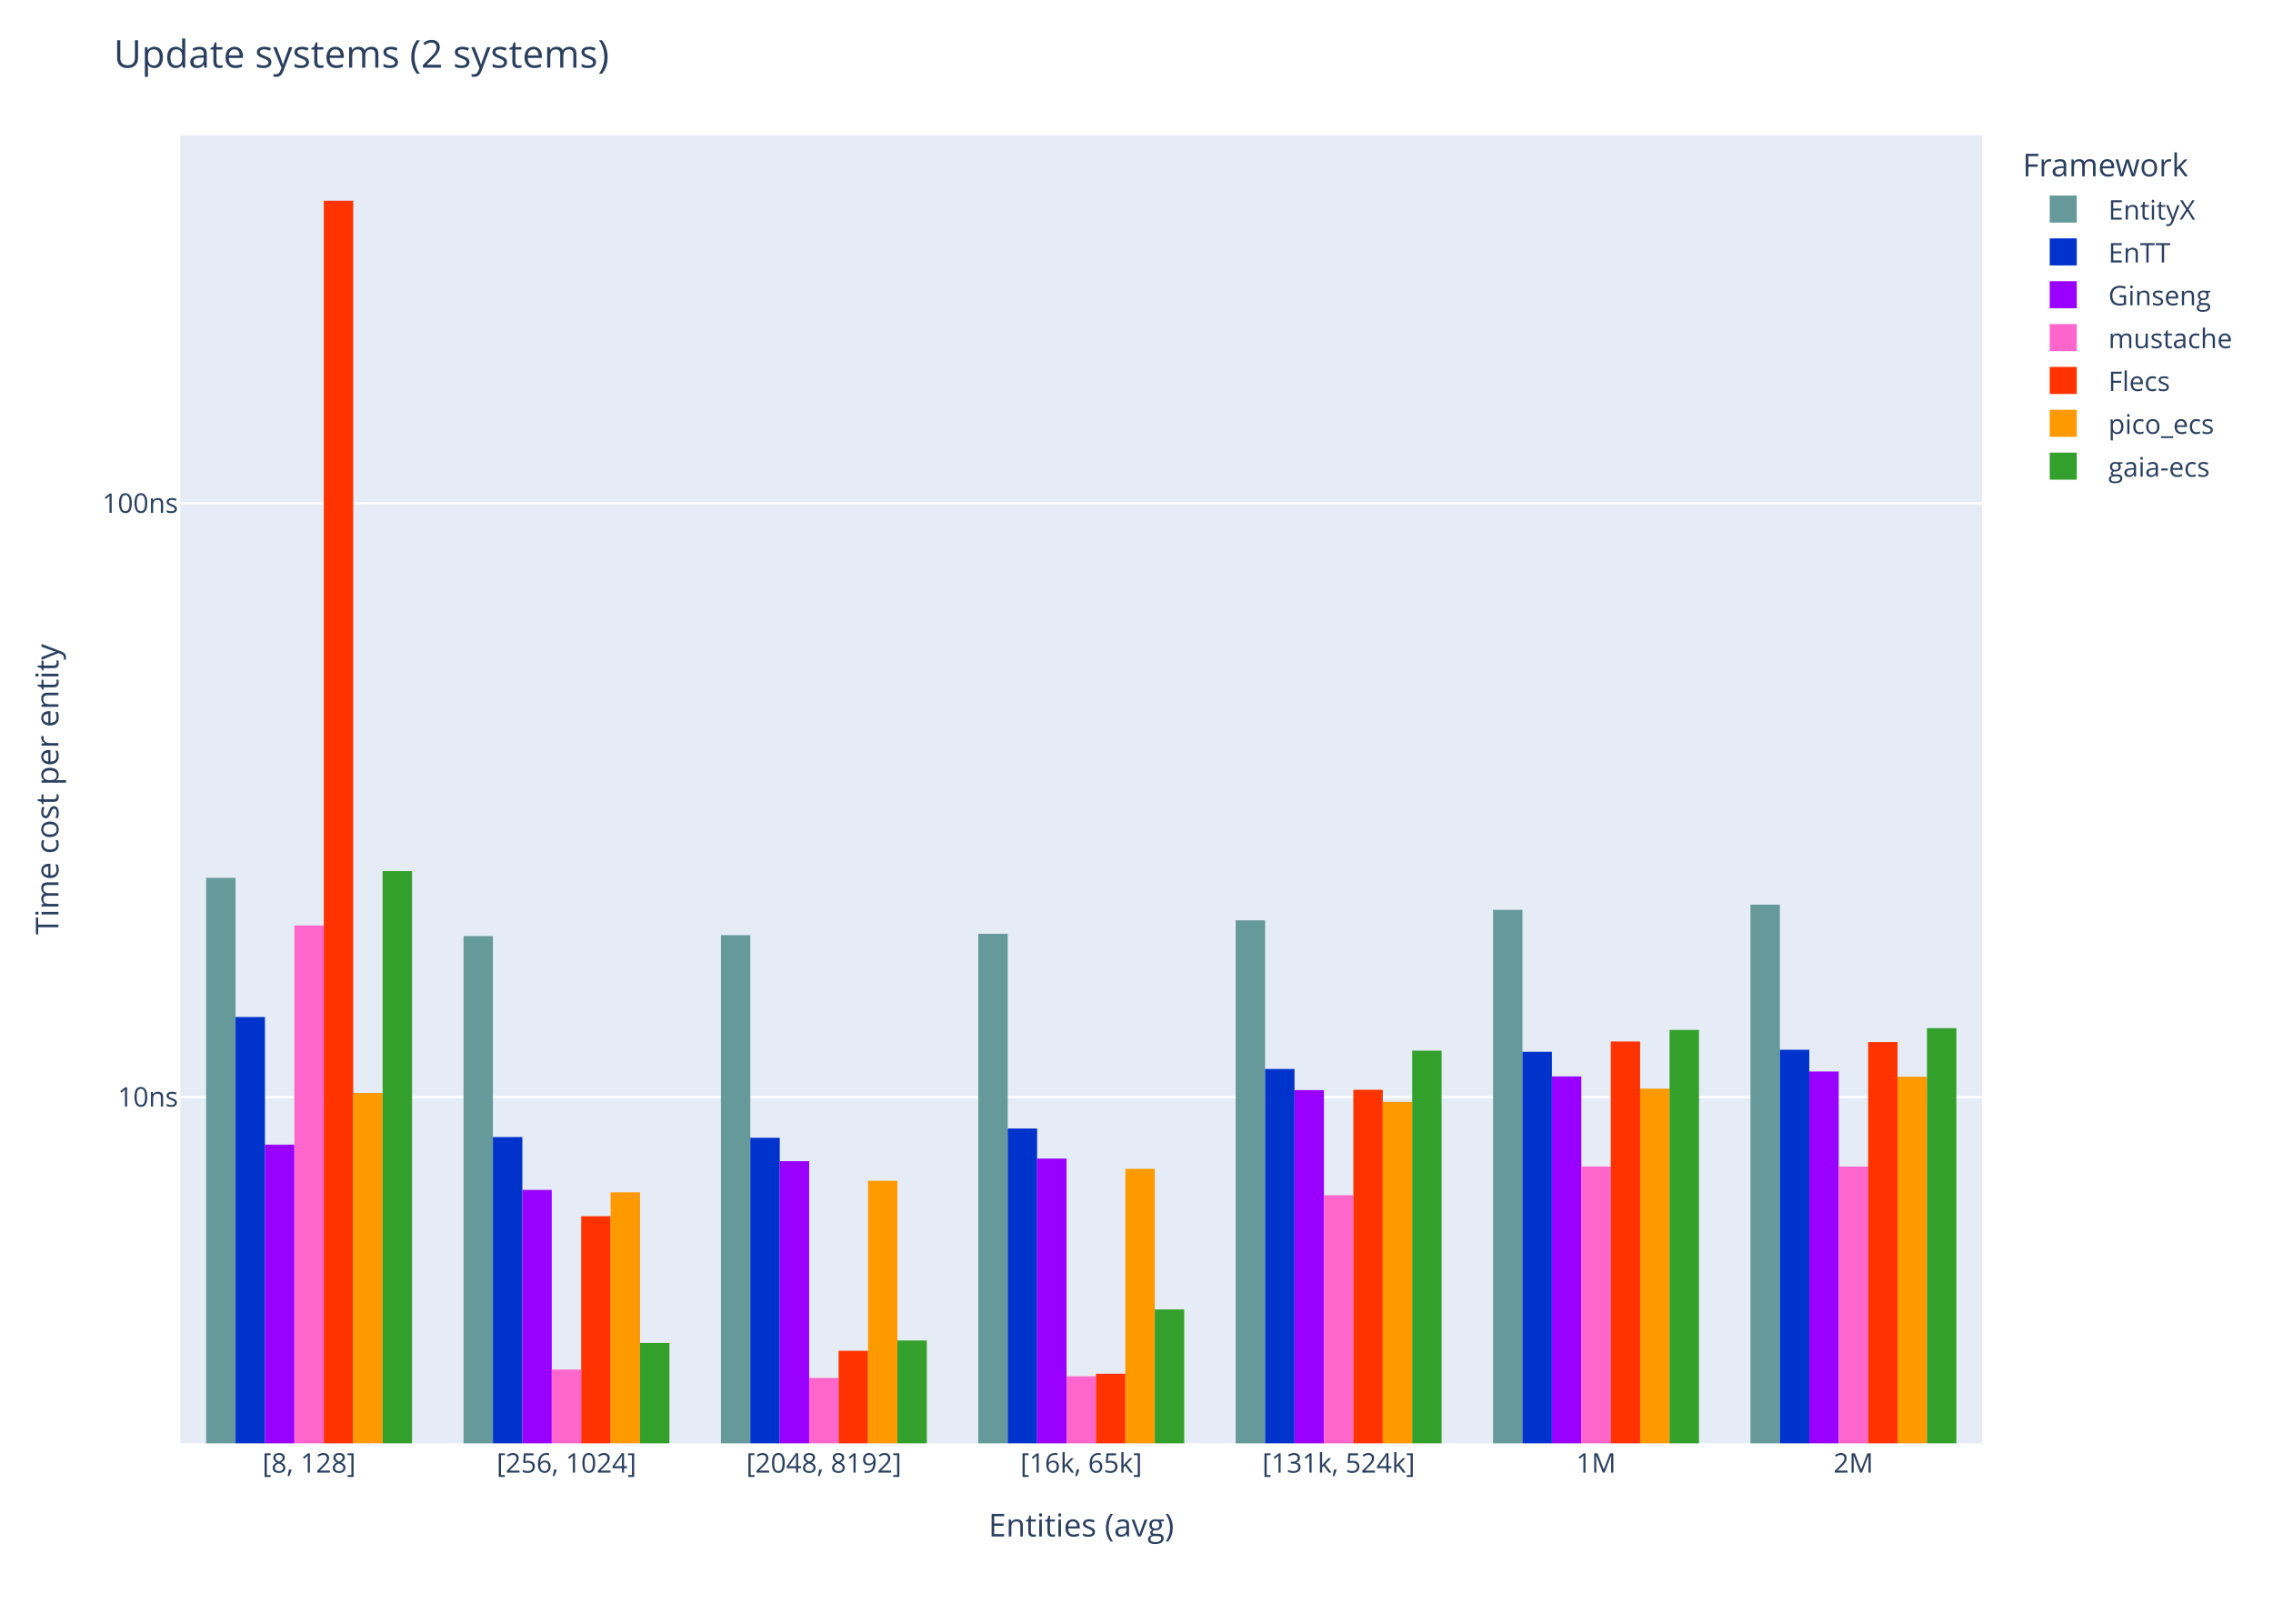
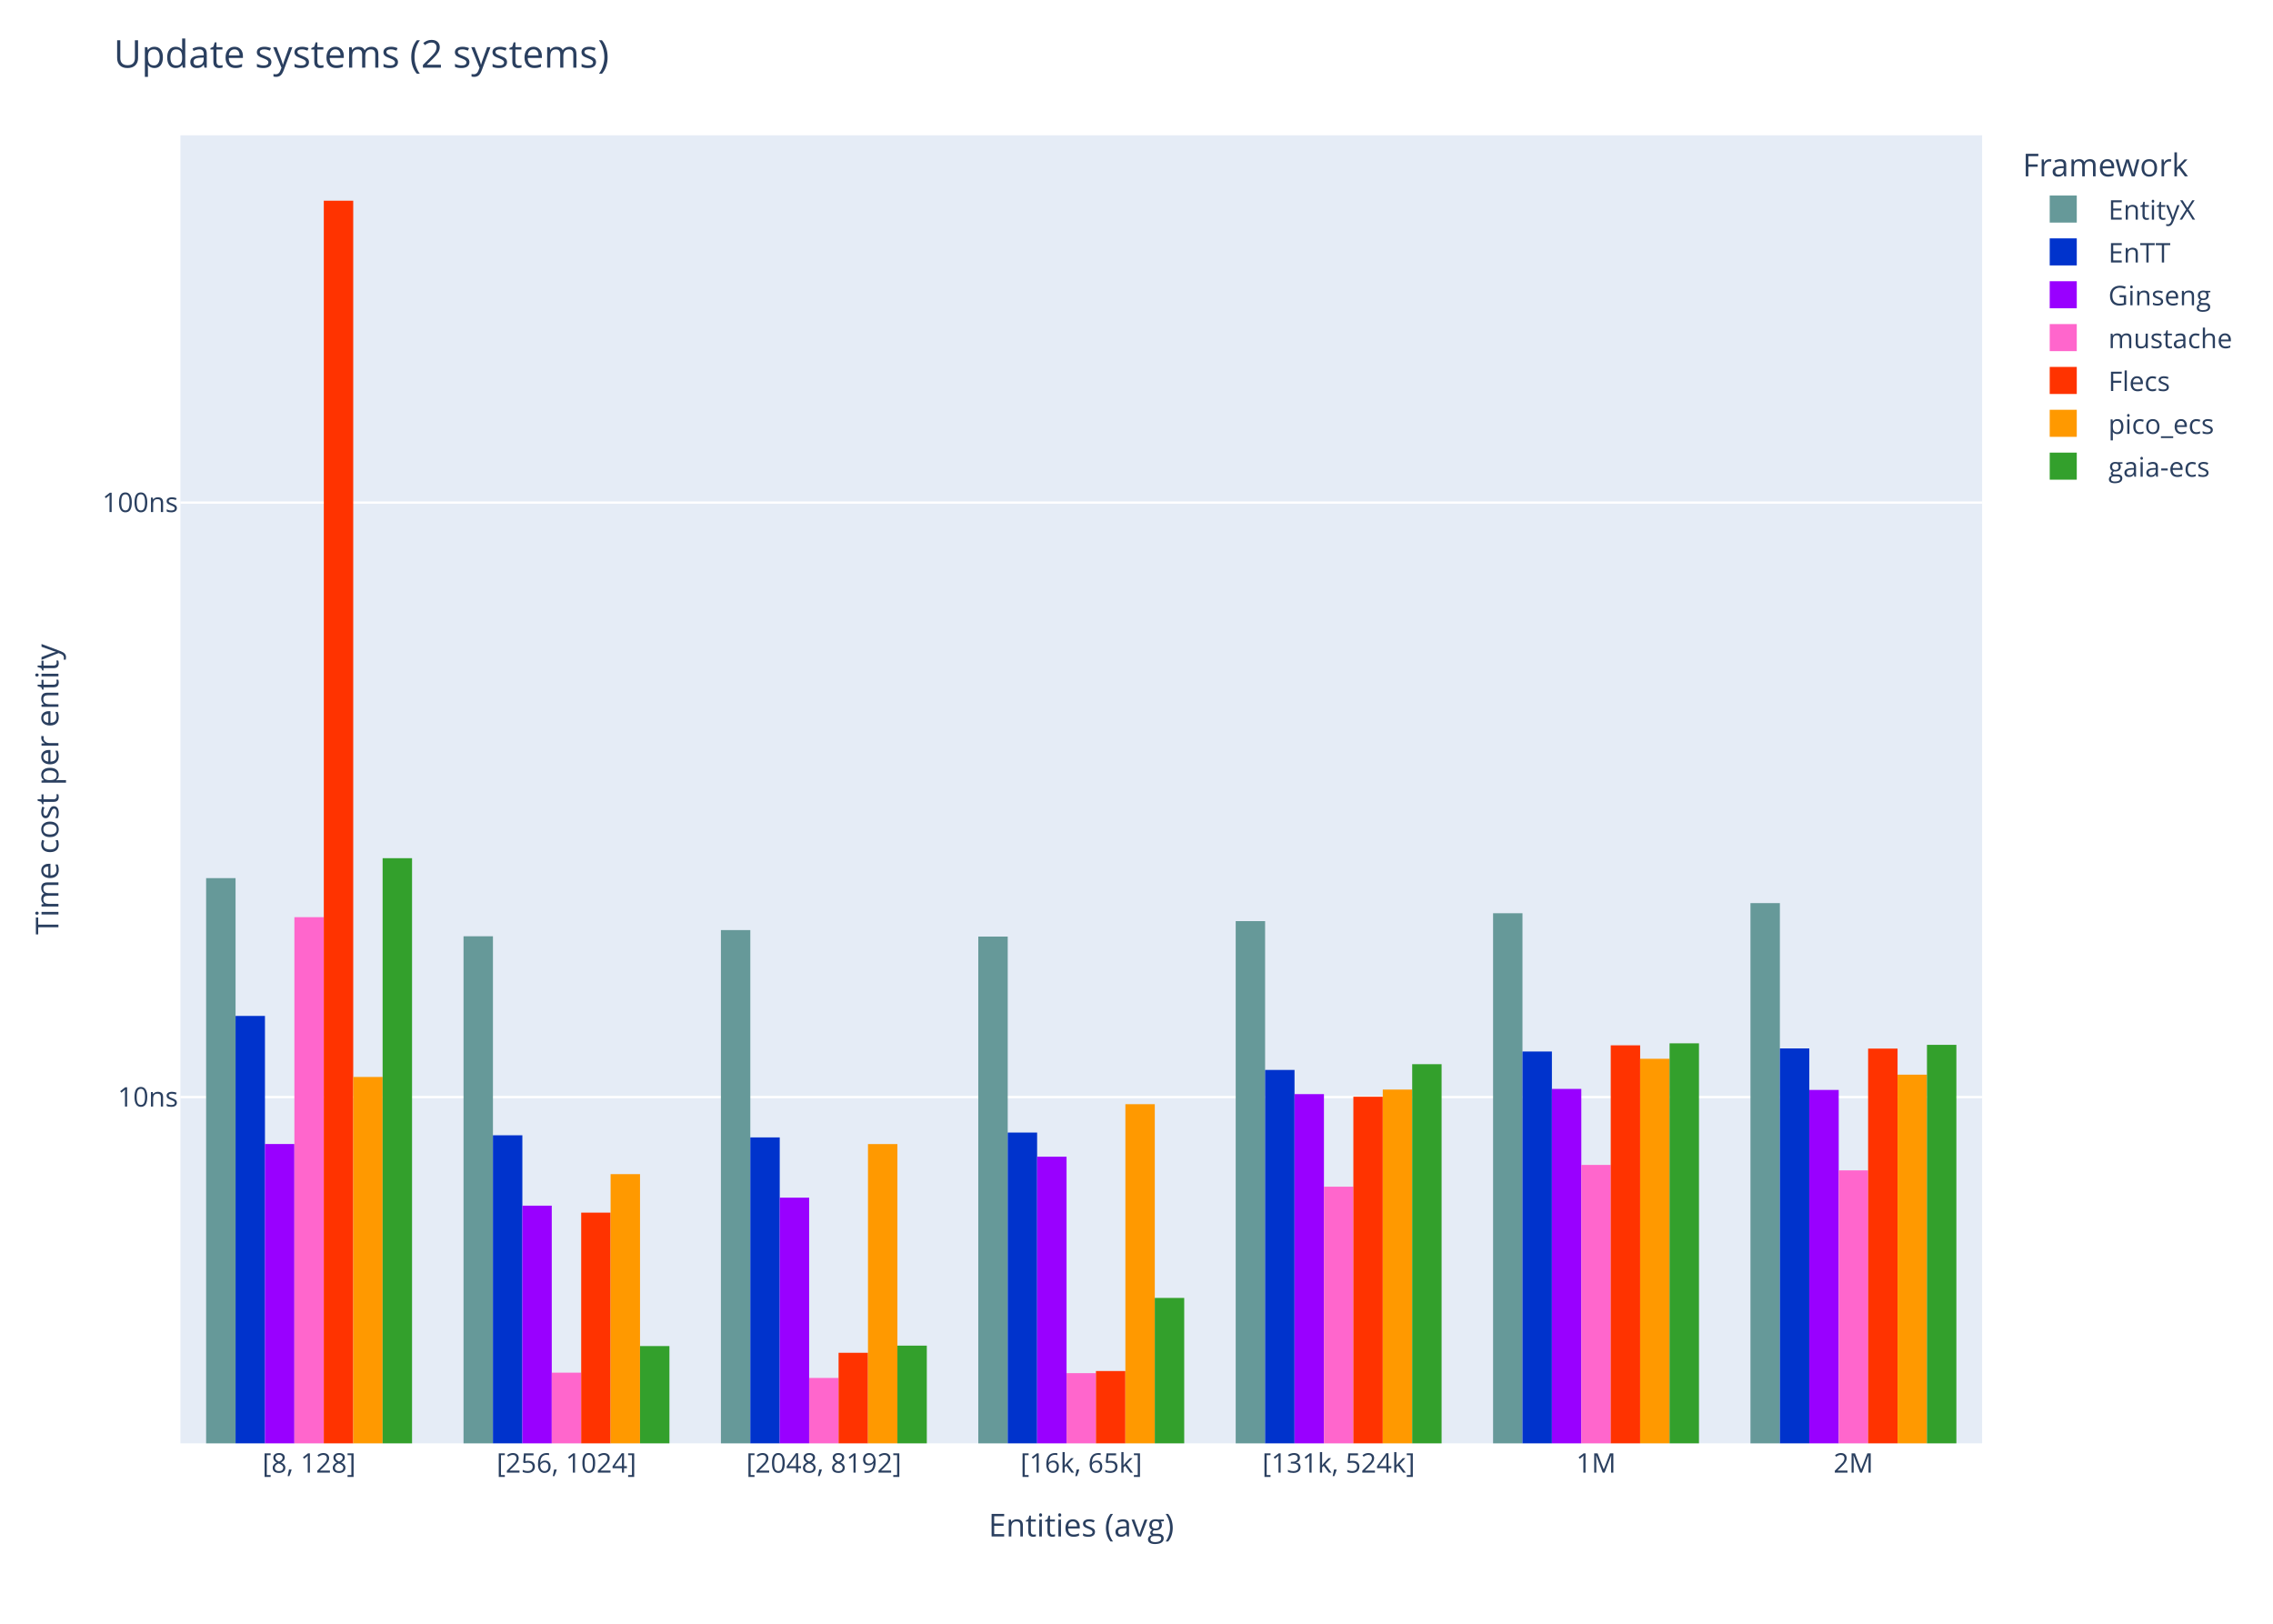
<svg xmlns="http://www.w3.org/2000/svg" class="main-svg" width="1008" height="720" style="" viewBox="0 0 1008 720">
  <rect x="0" y="0" width="1008" height="720" style="fill: rgb(255, 255, 255); fill-opacity: 1;" />
-   <defs id="defs-69dd79">
+   <defs id="defs-93b1d4">
    <g class="clips">
-       <clipPath id="clip69dd79xyplot" class="plotclip">
+       <clipPath id="clip93b1d4xyplot" class="plotclip">
        <rect width="799" height="580" />
      </clipPath>
-       <clipPath class="axesclip" id="clip69dd79x">
+       <clipPath class="axesclip" id="clip93b1d4x">
        <rect x="80" y="0" width="799" height="720" />
      </clipPath>
-       <clipPath class="axesclip" id="clip69dd79y">
+       <clipPath class="axesclip" id="clip93b1d4y">
        <rect x="0" y="60" width="1008" height="580" />
      </clipPath>
-       <clipPath class="axesclip" id="clip69dd79xy">
+       <clipPath class="axesclip" id="clip93b1d4xy">
        <rect x="80" y="60" width="799" height="580" />
      </clipPath>
    </g>
    <g class="gradients" />
    <g class="patterns" />
  </defs>
  <g class="bglayer">
    <rect class="bg" x="80" y="60" width="799" height="580" style="fill: rgb(229, 236, 246); fill-opacity: 1; stroke-width: 0;" />
  </g>
  <g class="layer-below">
    <g class="imagelayer" />
    <g class="shapelayer" />
  </g>
  <g class="cartesianlayer">
    <g class="subplot xy">
      <g class="layer-subplot">
        <g class="shapelayer" />
        <g class="imagelayer" />
      </g>
      <g class="minor-gridlayer">
        <g class="x" />
        <g class="y" />
      </g>
      <g class="gridlayer">
        <g class="x" />
        <g class="y">
          <path class="ygrid crisp" transform="translate(0,486.47)" d="M80,0h799" style="stroke: rgb(255, 255, 255); stroke-opacity: 1; stroke-width: 1px;" />
-           <path class="ygrid crisp" transform="translate(0,223.19)" d="M80,0h799" style="stroke: rgb(255, 255, 255); stroke-opacity: 1; stroke-width: 1px;" />
+           <path class="ygrid crisp" transform="translate(0,222.85)" d="M80,0h799" style="stroke: rgb(255, 255, 255); stroke-opacity: 1; stroke-width: 1px;" />
        </g>
      </g>
      <g class="zerolinelayer" />
      <g class="layer-between">
        <g class="shapelayer" />
        <g class="imagelayer" />
      </g>
      <path class="xlines-below" />
      <path class="ylines-below" />
      <g class="overlines-below" />
      <g class="xaxislayer-below" />
      <g class="yaxislayer-below" />
      <g class="overaxes-below" />
-       <g class="plot" transform="translate(80,60)" clip-path="url(#clip69dd79xyplot)">
-         <g class="barlayer mlayer">
-           <g class="trace bars" style="opacity: 1;">
-             <g class="points">
-               <g class="point">
-                 <path d="M11.41,6090V329.24H24.46V6090Z" style="vector-effect: none; opacity: 1; stroke-width: 0px; fill: rgb(102, 153, 153); fill-opacity: 1;" />
-               </g>
-               <g class="point">
-                 <path d="M125.56,6090V355.07H138.6V6090Z" style="vector-effect: none; opacity: 1; stroke-width: 0px; fill: rgb(102, 153, 153); fill-opacity: 1;" />
-               </g>
-               <g class="point">
-                 <path d="M239.7,6090V354.69H252.74V6090Z" style="vector-effect: none; opacity: 1; stroke-width: 0px; fill: rgb(102, 153, 153); fill-opacity: 1;" />
-               </g>
-               <g class="point">
-                 <path d="M353.84,6090V354.06H366.89V6090Z" style="vector-effect: none; opacity: 1; stroke-width: 0px; fill: rgb(102, 153, 153); fill-opacity: 1;" />
-               </g>
-               <g class="point">
-                 <path d="M467.99,6090V348.1H481.03V6090Z" style="vector-effect: none; opacity: 1; stroke-width: 0px; fill: rgb(102, 153, 153); fill-opacity: 1;" />
-               </g>
-               <g class="point">
-                 <path d="M582.13,6090V343.43H595.17V6090Z" style="vector-effect: none; opacity: 1; stroke-width: 0px; fill: rgb(102, 153, 153); fill-opacity: 1;" />
-               </g>
-               <g class="point">
-                 <path d="M696.27,6090V341.12H709.32V6090Z" style="vector-effect: none; opacity: 1; stroke-width: 0px; fill: rgb(102, 153, 153); fill-opacity: 1;" />
-               </g>
-             </g>
-           </g>
-           <g class="trace bars" style="opacity: 1;">
-             <g class="points">
-               <g class="point">
-                 <path d="M24.46,6090V390.96H37.5V6090Z" style="vector-effect: none; opacity: 1; stroke-width: 0px; fill: rgb(0, 51, 204); fill-opacity: 1;" />
-               </g>
-               <g class="point">
-                 <path d="M138.6,6090V444.2H151.65V6090Z" style="vector-effect: none; opacity: 1; stroke-width: 0px; fill: rgb(0, 51, 204); fill-opacity: 1;" />
-               </g>
-               <g class="point">
-                 <path d="M252.74,6090V444.5H265.79V6090Z" style="vector-effect: none; opacity: 1; stroke-width: 0px; fill: rgb(0, 51, 204); fill-opacity: 1;" />
-               </g>
-               <g class="point">
-                 <path d="M366.89,6090V440.41H379.93V6090Z" style="vector-effect: none; opacity: 1; stroke-width: 0px; fill: rgb(0, 51, 204); fill-opacity: 1;" />
-               </g>
-               <g class="point">
-                 <path d="M481.03,6090V414H494.08V6090Z" style="vector-effect: none; opacity: 1; stroke-width: 0px; fill: rgb(0, 51, 204); fill-opacity: 1;" />
-               </g>
-               <g class="point">
-                 <path d="M595.17,6090V406.4H608.22V6090Z" style="vector-effect: none; opacity: 1; stroke-width: 0px; fill: rgb(0, 51, 204); fill-opacity: 1;" />
-               </g>
-               <g class="point">
-                 <path d="M709.32,6090V405.48H722.36V6090Z" style="vector-effect: none; opacity: 1; stroke-width: 0px; fill: rgb(0, 51, 204); fill-opacity: 1;" />
-               </g>
-             </g>
-           </g>
-           <g class="trace bars" style="opacity: 1;">
-             <g class="points">
-               <g class="point">
-                 <path d="M37.5,6090V447.56H50.55V6090Z" style="vector-effect: none; opacity: 1; stroke-width: 0px; fill: rgb(153, 0, 255); fill-opacity: 1;" />
-               </g>
-               <g class="point">
-                 <path d="M151.65,6090V467.64H164.69V6090Z" style="vector-effect: none; opacity: 1; stroke-width: 0px; fill: rgb(153, 0, 255); fill-opacity: 1;" />
-               </g>
-               <g class="point">
-                 <path d="M265.79,6090V454.88H278.83V6090Z" style="vector-effect: none; opacity: 1; stroke-width: 0px; fill: rgb(153, 0, 255); fill-opacity: 1;" />
-               </g>
-               <g class="point">
-                 <path d="M379.93,6090V453.74H392.98V6090Z" style="vector-effect: none; opacity: 1; stroke-width: 0px; fill: rgb(153, 0, 255); fill-opacity: 1;" />
-               </g>
-               <g class="point">
-                 <path d="M494.08,6090V423.37H507.12V6090Z" style="vector-effect: none; opacity: 1; stroke-width: 0px; fill: rgb(153, 0, 255); fill-opacity: 1;" />
-               </g>
-               <g class="point">
-                 <path d="M608.22,6090V417.31H621.26V6090Z" style="vector-effect: none; opacity: 1; stroke-width: 0px; fill: rgb(153, 0, 255); fill-opacity: 1;" />
-               </g>
-               <g class="point">
-                 <path d="M722.36,6090V415.14H735.41V6090Z" style="vector-effect: none; opacity: 1; stroke-width: 0px; fill: rgb(153, 0, 255); fill-opacity: 1;" />
-               </g>
-             </g>
-           </g>
-           <g class="trace bars" style="opacity: 1;">
-             <g class="points">
-               <g class="point">
-                 <path d="M50.55,6090V350.37H63.59V6090Z" style="vector-effect: none; opacity: 1; stroke-width: 0px; fill: rgb(255, 102, 204); fill-opacity: 1;" />
-               </g>
-               <g class="point">
-                 <path d="M164.69,6090V547.29H177.74V6090Z" style="vector-effect: none; opacity: 1; stroke-width: 0px; fill: rgb(255, 102, 204); fill-opacity: 1;" />
-               </g>
-               <g class="point">
-                 <path d="M278.83,6090V551H291.88V6090Z" style="vector-effect: none; opacity: 1; stroke-width: 0px; fill: rgb(255, 102, 204); fill-opacity: 1;" />
-               </g>
-               <g class="point">
-                 <path d="M392.98,6090V550.28H406.02V6090Z" style="vector-effect: none; opacity: 1; stroke-width: 0px; fill: rgb(255, 102, 204); fill-opacity: 1;" />
-               </g>
-               <g class="point">
-                 <path d="M507.12,6090V469.98H520.17V6090Z" style="vector-effect: none; opacity: 1; stroke-width: 0px; fill: rgb(255, 102, 204); fill-opacity: 1;" />
-               </g>
-               <g class="point">
-                 <path d="M621.26,6090V457.26H634.31V6090Z" style="vector-effect: none; opacity: 1; stroke-width: 0px; fill: rgb(255, 102, 204); fill-opacity: 1;" />
-               </g>
-               <g class="point">
-                 <path d="M735.41,6090V457.29H748.45V6090Z" style="vector-effect: none; opacity: 1; stroke-width: 0px; fill: rgb(255, 102, 204); fill-opacity: 1;" />
-               </g>
-             </g>
-           </g>
-           <g class="trace bars" style="opacity: 1;">
-             <g class="points">
-               <g class="point">
-                 <path d="M63.59,6090V29H76.64V6090Z" style="vector-effect: none; opacity: 1; stroke-width: 0px; fill: rgb(255, 51, 0); fill-opacity: 1;" />
-               </g>
-               <g class="point">
-                 <path d="M177.74,6090V479.3H190.78V6090Z" style="vector-effect: none; opacity: 1; stroke-width: 0px; fill: rgb(255, 51, 0); fill-opacity: 1;" />
-               </g>
-               <g class="point">
-                 <path d="M291.88,6090V538.96H304.92V6090Z" style="vector-effect: none; opacity: 1; stroke-width: 0px; fill: rgb(255, 51, 0); fill-opacity: 1;" />
-               </g>
-               <g class="point">
-                 <path d="M406.02,6090V549.16H419.07V6090Z" style="vector-effect: none; opacity: 1; stroke-width: 0px; fill: rgb(255, 51, 0); fill-opacity: 1;" />
-               </g>
-               <g class="point">
-                 <path d="M520.17,6090V423.23H533.21V6090Z" style="vector-effect: none; opacity: 1; stroke-width: 0px; fill: rgb(255, 51, 0); fill-opacity: 1;" />
-               </g>
-               <g class="point">
-                 <path d="M634.31,6090V401.83H647.35V6090Z" style="vector-effect: none; opacity: 1; stroke-width: 0px; fill: rgb(255, 51, 0); fill-opacity: 1;" />
-               </g>
-               <g class="point">
-                 <path d="M748.45,6090V402.1H761.5V6090Z" style="vector-effect: none; opacity: 1; stroke-width: 0px; fill: rgb(255, 51, 0); fill-opacity: 1;" />
-               </g>
-             </g>
-           </g>
-           <g class="trace bars" style="opacity: 1;">
-             <g class="points">
-               <g class="point">
-                 <path d="M76.64,6090V424.65H89.68V6090Z" style="vector-effect: none; opacity: 1; stroke-width: 0px; fill: rgb(255, 153, 0); fill-opacity: 1;" />
-               </g>
-               <g class="point">
-                 <path d="M190.78,6090V468.7H203.83V6090Z" style="vector-effect: none; opacity: 1; stroke-width: 0px; fill: rgb(255, 153, 0); fill-opacity: 1;" />
-               </g>
-               <g class="point">
-                 <path d="M304.92,6090V463.6H317.97V6090Z" style="vector-effect: none; opacity: 1; stroke-width: 0px; fill: rgb(255, 153, 0); fill-opacity: 1;" />
-               </g>
-               <g class="point">
-                 <path d="M419.07,6090V458.3H432.11V6090Z" style="vector-effect: none; opacity: 1; stroke-width: 0px; fill: rgb(255, 153, 0); fill-opacity: 1;" />
-               </g>
-               <g class="point">
-                 <path d="M533.21,6090V428.59H546.26V6090Z" style="vector-effect: none; opacity: 1; stroke-width: 0px; fill: rgb(255, 153, 0); fill-opacity: 1;" />
-               </g>
-               <g class="point">
-                 <path d="M647.35,6090V422.73H660.4V6090Z" style="vector-effect: none; opacity: 1; stroke-width: 0px; fill: rgb(255, 153, 0); fill-opacity: 1;" />
-               </g>
-               <g class="point">
-                 <path d="M761.5,6090V417.45H774.54V6090Z" style="vector-effect: none; opacity: 1; stroke-width: 0px; fill: rgb(255, 153, 0); fill-opacity: 1;" />
-               </g>
-             </g>
-           </g>
-           <g class="trace bars" style="opacity: 1;">
-             <g class="points">
-               <g class="point">
-                 <path d="M89.68,6090V326.27H102.73V6090Z" style="vector-effect: none; opacity: 1; stroke-width: 0px; fill: rgb(51, 160, 44); fill-opacity: 1;" />
-               </g>
-               <g class="point">
-                 <path d="M203.83,6090V535.5H216.87V6090Z" style="vector-effect: none; opacity: 1; stroke-width: 0px; fill: rgb(51, 160, 44); fill-opacity: 1;" />
-               </g>
-               <g class="point">
-                 <path d="M317.97,6090V534.41H331.01V6090Z" style="vector-effect: none; opacity: 1; stroke-width: 0px; fill: rgb(51, 160, 44); fill-opacity: 1;" />
-               </g>
-               <g class="point">
-                 <path d="M432.11,6090V520.64H445.16V6090Z" style="vector-effect: none; opacity: 1; stroke-width: 0px; fill: rgb(51, 160, 44); fill-opacity: 1;" />
-               </g>
-               <g class="point">
-                 <path d="M546.26,6090V405.88H559.3V6090Z" style="vector-effect: none; opacity: 1; stroke-width: 0px; fill: rgb(51, 160, 44); fill-opacity: 1;" />
-               </g>
-               <g class="point">
-                 <path d="M660.4,6090V396.69H673.44V6090Z" style="vector-effect: none; opacity: 1; stroke-width: 0px; fill: rgb(51, 160, 44); fill-opacity: 1;" />
-               </g>
-               <g class="point">
-                 <path d="M774.54,6090V395.89H787.59V6090Z" style="vector-effect: none; opacity: 1; stroke-width: 0px; fill: rgb(51, 160, 44); fill-opacity: 1;" />
-               </g>
-             </g>
-           </g>
-         </g>
-       </g>
-       <g class="overplot" />
+       <g class="overplot">
+         <g class="xy" transform="translate(80,60)" clip-path="url(#clip93b1d4xyplot)">
+           <g class="barlayer mlayer">
+             <g class="trace bars" style="opacity: 1;">
+               <g class="points">
+                 <g class="point">
+                   <path d="M11.41,6090V329.38H24.46V6090Z" style="vector-effect: none; opacity: 1; stroke-width: 0px; fill: rgb(102, 153, 153); fill-opacity: 1;" />
+                 </g>
+                 <g class="point">
+                   <path d="M125.56,6090V355.16H138.6V6090Z" style="vector-effect: none; opacity: 1; stroke-width: 0px; fill: rgb(102, 153, 153); fill-opacity: 1;" />
+                 </g>
+                 <g class="point">
+                   <path d="M239.7,6090V352.42H252.74V6090Z" style="vector-effect: none; opacity: 1; stroke-width: 0px; fill: rgb(102, 153, 153); fill-opacity: 1;" />
+                 </g>
+                 <g class="point">
+                   <path d="M353.84,6090V355.29H366.89V6090Z" style="vector-effect: none; opacity: 1; stroke-width: 0px; fill: rgb(102, 153, 153); fill-opacity: 1;" />
+                 </g>
+                 <g class="point">
+                   <path d="M467.99,6090V348.44H481.03V6090Z" style="vector-effect: none; opacity: 1; stroke-width: 0px; fill: rgb(102, 153, 153); fill-opacity: 1;" />
+                 </g>
+                 <g class="point">
+                   <path d="M582.13,6090V344.94H595.17V6090Z" style="vector-effect: none; opacity: 1; stroke-width: 0px; fill: rgb(102, 153, 153); fill-opacity: 1;" />
+                 </g>
+                 <g class="point">
+                   <path d="M696.27,6090V340.46H709.32V6090Z" style="vector-effect: none; opacity: 1; stroke-width: 0px; fill: rgb(102, 153, 153); fill-opacity: 1;" />
+                 </g>
+               </g>
+             </g>
+             <g class="trace bars" style="opacity: 1;">
+               <g class="points">
+                 <g class="point">
+                   <path d="M24.46,6090V390.48H37.5V6090Z" style="vector-effect: none; opacity: 1; stroke-width: 0px; fill: rgb(0, 51, 204); fill-opacity: 1;" />
+                 </g>
+                 <g class="point">
+                   <path d="M138.6,6090V443.42H151.65V6090Z" style="vector-effect: none; opacity: 1; stroke-width: 0px; fill: rgb(0, 51, 204); fill-opacity: 1;" />
+                 </g>
+                 <g class="point">
+                   <path d="M252.74,6090V444.35H265.79V6090Z" style="vector-effect: none; opacity: 1; stroke-width: 0px; fill: rgb(0, 51, 204); fill-opacity: 1;" />
+                 </g>
+                 <g class="point">
+                   <path d="M366.89,6090V442.2H379.93V6090Z" style="vector-effect: none; opacity: 1; stroke-width: 0px; fill: rgb(0, 51, 204); fill-opacity: 1;" />
+                 </g>
+                 <g class="point">
+                   <path d="M481.03,6090V414.42H494.08V6090Z" style="vector-effect: none; opacity: 1; stroke-width: 0px; fill: rgb(0, 51, 204); fill-opacity: 1;" />
+                 </g>
+                 <g class="point">
+                   <path d="M595.17,6090V406.26H608.22V6090Z" style="vector-effect: none; opacity: 1; stroke-width: 0px; fill: rgb(0, 51, 204); fill-opacity: 1;" />
+                 </g>
+                 <g class="point">
+                   <path d="M709.32,6090V404.9H722.36V6090Z" style="vector-effect: none; opacity: 1; stroke-width: 0px; fill: rgb(0, 51, 204); fill-opacity: 1;" />
+                 </g>
+               </g>
+             </g>
+             <g class="trace bars" style="opacity: 1;">
+               <g class="points">
+                 <g class="point">
+                   <path d="M37.5,6090V447.28H50.55V6090Z" style="vector-effect: none; opacity: 1; stroke-width: 0px; fill: rgb(153, 0, 255); fill-opacity: 1;" />
+                 </g>
+                 <g class="point">
+                   <path d="M151.65,6090V474.61H164.69V6090Z" style="vector-effect: none; opacity: 1; stroke-width: 0px; fill: rgb(153, 0, 255); fill-opacity: 1;" />
+                 </g>
+                 <g class="point">
+                   <path d="M265.79,6090V471.06H278.83V6090Z" style="vector-effect: none; opacity: 1; stroke-width: 0px; fill: rgb(153, 0, 255); fill-opacity: 1;" />
+                 </g>
+                 <g class="point">
+                   <path d="M379.93,6090V452.9H392.98V6090Z" style="vector-effect: none; opacity: 1; stroke-width: 0px; fill: rgb(153, 0, 255); fill-opacity: 1;" />
+                 </g>
+                 <g class="point">
+                   <path d="M494.08,6090V425.15H507.12V6090Z" style="vector-effect: none; opacity: 1; stroke-width: 0px; fill: rgb(153, 0, 255); fill-opacity: 1;" />
+                 </g>
+                 <g class="point">
+                   <path d="M608.22,6090V422.85H621.26V6090Z" style="vector-effect: none; opacity: 1; stroke-width: 0px; fill: rgb(153, 0, 255); fill-opacity: 1;" />
+                 </g>
+                 <g class="point">
+                   <path d="M722.36,6090V423.3H735.41V6090Z" style="vector-effect: none; opacity: 1; stroke-width: 0px; fill: rgb(153, 0, 255); fill-opacity: 1;" />
+                 </g>
+               </g>
+             </g>
+             <g class="trace bars" style="opacity: 1;">
+               <g class="points">
+                 <g class="point">
+                   <path d="M50.55,6090V346.69H63.59V6090Z" style="vector-effect: none; opacity: 1; stroke-width: 0px; fill: rgb(255, 102, 204); fill-opacity: 1;" />
+                 </g>
+                 <g class="point">
+                   <path d="M164.69,6090V548.68H177.74V6090Z" style="vector-effect: none; opacity: 1; stroke-width: 0px; fill: rgb(255, 102, 204); fill-opacity: 1;" />
+                 </g>
+                 <g class="point">
+                   <path d="M278.83,6090V551H291.88V6090Z" style="vector-effect: none; opacity: 1; stroke-width: 0px; fill: rgb(255, 102, 204); fill-opacity: 1;" />
+                 </g>
+                 <g class="point">
+                   <path d="M392.98,6090V548.89H406.02V6090Z" style="vector-effect: none; opacity: 1; stroke-width: 0px; fill: rgb(255, 102, 204); fill-opacity: 1;" />
+                 </g>
+                 <g class="point">
+                   <path d="M507.12,6090V466.19H520.17V6090Z" style="vector-effect: none; opacity: 1; stroke-width: 0px; fill: rgb(255, 102, 204); fill-opacity: 1;" />
+                 </g>
+                 <g class="point">
+                   <path d="M621.26,6090V456.54H634.31V6090Z" style="vector-effect: none; opacity: 1; stroke-width: 0px; fill: rgb(255, 102, 204); fill-opacity: 1;" />
+                 </g>
+                 <g class="point">
+                   <path d="M735.41,6090V458.96H748.45V6090Z" style="vector-effect: none; opacity: 1; stroke-width: 0px; fill: rgb(255, 102, 204); fill-opacity: 1;" />
+                 </g>
+               </g>
+             </g>
+             <g class="trace bars" style="opacity: 1;">
+               <g class="points">
+                 <g class="point">
+                   <path d="M63.59,6090V29H76.64V6090Z" style="vector-effect: none; opacity: 1; stroke-width: 0px; fill: rgb(255, 51, 0); fill-opacity: 1;" />
+                 </g>
+                 <g class="point">
+                   <path d="M177.74,6090V477.71H190.78V6090Z" style="vector-effect: none; opacity: 1; stroke-width: 0px; fill: rgb(255, 51, 0); fill-opacity: 1;" />
+                 </g>
+                 <g class="point">
+                   <path d="M291.88,6090V539.85H304.92V6090Z" style="vector-effect: none; opacity: 1; stroke-width: 0px; fill: rgb(255, 51, 0); fill-opacity: 1;" />
+                 </g>
+                 <g class="point">
+                   <path d="M406.02,6090V547.95H419.07V6090Z" style="vector-effect: none; opacity: 1; stroke-width: 0px; fill: rgb(255, 51, 0); fill-opacity: 1;" />
+                 </g>
+                 <g class="point">
+                   <path d="M520.17,6090V426.31H533.21V6090Z" style="vector-effect: none; opacity: 1; stroke-width: 0px; fill: rgb(255, 51, 0); fill-opacity: 1;" />
+                 </g>
+                 <g class="point">
+                   <path d="M634.31,6090V403.53H647.35V6090Z" style="vector-effect: none; opacity: 1; stroke-width: 0px; fill: rgb(255, 51, 0); fill-opacity: 1;" />
+                 </g>
+                 <g class="point">
+                   <path d="M748.45,6090V404.98H761.5V6090Z" style="vector-effect: none; opacity: 1; stroke-width: 0px; fill: rgb(255, 51, 0); fill-opacity: 1;" />
+                 </g>
+               </g>
+             </g>
+             <g class="trace bars" style="opacity: 1;">
+               <g class="points">
+                 <g class="point">
+                   <path d="M76.64,6090V417.56H89.68V6090Z" style="vector-effect: none; opacity: 1; stroke-width: 0px; fill: rgb(255, 153, 0); fill-opacity: 1;" />
+                 </g>
+                 <g class="point">
+                   <path d="M190.78,6090V460.63H203.83V6090Z" style="vector-effect: none; opacity: 1; stroke-width: 0px; fill: rgb(255, 153, 0); fill-opacity: 1;" />
+                 </g>
+                 <g class="point">
+                   <path d="M304.92,6090V447.3H317.97V6090Z" style="vector-effect: none; opacity: 1; stroke-width: 0px; fill: rgb(255, 153, 0); fill-opacity: 1;" />
+                 </g>
+                 <g class="point">
+                   <path d="M419.07,6090V429.62H432.11V6090Z" style="vector-effect: none; opacity: 1; stroke-width: 0px; fill: rgb(255, 153, 0); fill-opacity: 1;" />
+                 </g>
+                 <g class="point">
+                   <path d="M533.21,6090V423.15H546.26V6090Z" style="vector-effect: none; opacity: 1; stroke-width: 0px; fill: rgb(255, 153, 0); fill-opacity: 1;" />
+                 </g>
+                 <g class="point">
+                   <path d="M647.35,6090V409.49H660.4V6090Z" style="vector-effect: none; opacity: 1; stroke-width: 0px; fill: rgb(255, 153, 0); fill-opacity: 1;" />
+                 </g>
+                 <g class="point">
+                   <path d="M761.5,6090V416.52H774.54V6090Z" style="vector-effect: none; opacity: 1; stroke-width: 0px; fill: rgb(255, 153, 0); fill-opacity: 1;" />
+                 </g>
+               </g>
+             </g>
+             <g class="trace bars" style="opacity: 1;">
+               <g class="points">
+                 <g class="point">
+                   <path d="M89.68,6090V320.54H102.73V6090Z" style="vector-effect: none; opacity: 1; stroke-width: 0px; fill: rgb(51, 160, 44); fill-opacity: 1;" />
+                 </g>
+                 <g class="point">
+                   <path d="M203.83,6090V536.86H216.87V6090Z" style="vector-effect: none; opacity: 1; stroke-width: 0px; fill: rgb(51, 160, 44); fill-opacity: 1;" />
+                 </g>
+                 <g class="point">
+                   <path d="M317.97,6090V536.67H331.01V6090Z" style="vector-effect: none; opacity: 1; stroke-width: 0px; fill: rgb(51, 160, 44); fill-opacity: 1;" />
+                 </g>
+                 <g class="point">
+                   <path d="M432.11,6090V515.52H445.16V6090Z" style="vector-effect: none; opacity: 1; stroke-width: 0px; fill: rgb(51, 160, 44); fill-opacity: 1;" />
+                 </g>
+                 <g class="point">
+                   <path d="M546.26,6090V411.89H559.3V6090Z" style="vector-effect: none; opacity: 1; stroke-width: 0px; fill: rgb(51, 160, 44); fill-opacity: 1;" />
+                 </g>
+                 <g class="point">
+                   <path d="M660.4,6090V402.63H673.44V6090Z" style="vector-effect: none; opacity: 1; stroke-width: 0px; fill: rgb(51, 160, 44); fill-opacity: 1;" />
+                 </g>
+                 <g class="point">
+                   <path d="M774.54,6090V403.31H787.59V6090Z" style="vector-effect: none; opacity: 1; stroke-width: 0px; fill: rgb(51, 160, 44); fill-opacity: 1;" />
+                 </g>
+               </g>
+             </g>
+           </g>
+         </g>
+       </g>
      <path class="xlines-above crisp" d="M0,0" style="fill: none;" />
      <path class="ylines-above crisp" d="M0,0" style="fill: none;" />
      <g class="overlines-above" />
      <g class="xaxislayer-above">
        <g class="xtick">
          <text text-anchor="middle" x="0" y="653" transform="translate(137.07,0)" style="font-family: 'Open Sans', verdana, arial, sans-serif; font-size: 12px; fill: rgb(42, 63, 95); fill-opacity: 1; white-space: pre; opacity: 1;">[8, 128]</text>
        </g>
        <g class="xtick">
          <text text-anchor="middle" x="0" y="653" transform="translate(251.21,0)" style="font-family: 'Open Sans', verdana, arial, sans-serif; font-size: 12px; fill: rgb(42, 63, 95); fill-opacity: 1; white-space: pre; opacity: 1;">[256, 1024]</text>
        </g>
        <g class="xtick">
          <text text-anchor="middle" x="0" y="653" transform="translate(365.36,0)" style="font-family: 'Open Sans', verdana, arial, sans-serif; font-size: 12px; fill: rgb(42, 63, 95); fill-opacity: 1; white-space: pre; opacity: 1;">[2048, 8192]</text>
        </g>
        <g class="xtick">
          <text text-anchor="middle" x="0" y="653" transform="translate(479.5,0)" style="font-family: 'Open Sans', verdana, arial, sans-serif; font-size: 12px; fill: rgb(42, 63, 95); fill-opacity: 1; white-space: pre; opacity: 1;">[16k, 65k]</text>
        </g>
        <g class="xtick">
          <text text-anchor="middle" x="0" y="653" transform="translate(593.64,0)" style="font-family: 'Open Sans', verdana, arial, sans-serif; font-size: 12px; fill: rgb(42, 63, 95); fill-opacity: 1; white-space: pre; opacity: 1;">[131k, 524k]</text>
        </g>
        <g class="xtick">
          <text text-anchor="middle" x="0" y="653" transform="translate(707.79,0)" style="font-family: 'Open Sans', verdana, arial, sans-serif; font-size: 12px; fill: rgb(42, 63, 95); fill-opacity: 1; white-space: pre; opacity: 1;">1M</text>
        </g>
        <g class="xtick">
          <text text-anchor="middle" x="0" y="653" transform="translate(821.93,0)" style="font-family: 'Open Sans', verdana, arial, sans-serif; font-size: 12px; fill: rgb(42, 63, 95); fill-opacity: 1; white-space: pre; opacity: 1;">2M</text>
        </g>
      </g>
      <g class="yaxislayer-above">
        <g class="ytick">
          <text text-anchor="end" x="79" y="4.2" transform="translate(0,486.47)" style="font-family: 'Open Sans', verdana, arial, sans-serif; font-size: 12px; fill: rgb(42, 63, 95); fill-opacity: 1; white-space: pre; opacity: 1;">10ns</text>
        </g>
        <g class="ytick">
-           <text text-anchor="end" x="79" y="4.2" style="font-family: 'Open Sans', verdana, arial, sans-serif; font-size: 12px; fill: rgb(42, 63, 95); fill-opacity: 1; white-space: pre; opacity: 1;" transform="translate(0,223.19)">100ns</text>
+           <text text-anchor="end" x="79" y="4.2" style="font-family: 'Open Sans', verdana, arial, sans-serif; font-size: 12px; fill: rgb(42, 63, 95); fill-opacity: 1; white-space: pre; opacity: 1;" transform="translate(0,222.85)">100ns</text>
        </g>
      </g>
      <g class="overaxes-above" />
    </g>
  </g>
  <g class="polarlayer" />
  <g class="smithlayer" />
  <g class="ternarylayer" />
  <g class="geolayer" />
  <g class="funnelarealayer" />
  <g class="pielayer" />
  <g class="iciclelayer" />
  <g class="treemaplayer" />
  <g class="sunburstlayer" />
  <g class="glimages" />
-   <defs id="topdefs-69dd79">
+   <defs id="topdefs-93b1d4">
    <g class="clips" />
-     <clipPath id="legend69dd79">
+     <clipPath id="legend93b1d4">
      <rect width="101" height="162" x="0" y="0" />
    </clipPath>
  </defs>
  <g class="layer-above">
    <g class="imagelayer" />
    <g class="shapelayer" />
  </g>
  <g class="infolayer">
    <g class="legend" pointer-events="all" transform="translate(894.98,60)">
      <rect class="bg" shape-rendering="crispEdges" style="stroke: rgb(68, 68, 68); stroke-opacity: 1; fill: rgb(255, 255, 255); fill-opacity: 1; stroke-width: 0px;" width="101" height="162" x="0" y="0" />
-       <g class="scrollbox" transform="" clip-path="url(#legend69dd79)">
+       <g class="scrollbox" transform="" clip-path="url(#legend93b1d4)">
        <text class="legendtitletext" text-anchor="start" x="2" y="18.2" style="font-family: 'Open Sans', verdana, arial, sans-serif; font-size: 14px; fill: rgb(42, 63, 95); fill-opacity: 1; white-space: pre;">Framework</text>
        <g class="groups" transform="">
          <g class="traces" transform="translate(0,32.7)" style="opacity: 1;">
            <text class="legendtext" text-anchor="start" x="40" y="4.68" style="font-family: 'Open Sans', verdana, arial, sans-serif; font-size: 12px; fill: rgb(42, 63, 95); fill-opacity: 1; white-space: pre;">EntityX</text>
            <g class="layers" style="opacity: 1;">
              <g class="legendfill" />
              <g class="legendlines" />
              <g class="legendsymbols">
                <g class="legendpoints">
                  <path class="legendundefined" d="M6,6H-6V-6H6Z" transform="translate(20,0)" style="stroke-width: 0px; fill: rgb(102, 153, 153); fill-opacity: 1;" />
                </g>
              </g>
            </g>
            <rect class="legendtoggle" x="0" y="-9.5" width="95.25" height="19" style="fill: rgb(0, 0, 0); fill-opacity: 0;" />
          </g>
        </g>
        <g class="groups" transform="">
          <g class="traces" transform="translate(0,51.7)" style="opacity: 1;">
            <text class="legendtext" text-anchor="start" x="40" y="4.68" style="font-family: 'Open Sans', verdana, arial, sans-serif; font-size: 12px; fill: rgb(42, 63, 95); fill-opacity: 1; white-space: pre;">EnTT</text>
            <g class="layers" style="opacity: 1;">
              <g class="legendfill" />
              <g class="legendlines" />
              <g class="legendsymbols">
                <g class="legendpoints">
                  <path class="legendundefined" d="M6,6H-6V-6H6Z" transform="translate(20,0)" style="stroke-width: 0px; fill: rgb(0, 51, 204); fill-opacity: 1;" />
                </g>
              </g>
            </g>
            <rect class="legendtoggle" x="0" y="-9.5" width="95.25" height="19" style="fill: rgb(0, 0, 0); fill-opacity: 0;" />
          </g>
        </g>
        <g class="groups" transform="">
          <g class="traces" transform="translate(0,70.7)" style="opacity: 1;">
            <text class="legendtext" text-anchor="start" x="40" y="4.68" style="font-family: 'Open Sans', verdana, arial, sans-serif; font-size: 12px; fill: rgb(42, 63, 95); fill-opacity: 1; white-space: pre;">Ginseng</text>
            <g class="layers" style="opacity: 1;">
              <g class="legendfill" />
              <g class="legendlines" />
              <g class="legendsymbols">
                <g class="legendpoints">
                  <path class="legendundefined" d="M6,6H-6V-6H6Z" transform="translate(20,0)" style="stroke-width: 0px; fill: rgb(153, 0, 255); fill-opacity: 1;" />
                </g>
              </g>
            </g>
            <rect class="legendtoggle" x="0" y="-9.5" width="95.25" height="19" style="fill: rgb(0, 0, 0); fill-opacity: 0;" />
          </g>
        </g>
        <g class="groups" transform="">
          <g class="traces" transform="translate(0,89.7)" style="opacity: 1;">
            <text class="legendtext" text-anchor="start" x="40" y="4.68" style="font-family: 'Open Sans', verdana, arial, sans-serif; font-size: 12px; fill: rgb(42, 63, 95); fill-opacity: 1; white-space: pre;">mustache</text>
            <g class="layers" style="opacity: 1;">
              <g class="legendfill" />
              <g class="legendlines" />
              <g class="legendsymbols">
                <g class="legendpoints">
                  <path class="legendundefined" d="M6,6H-6V-6H6Z" transform="translate(20,0)" style="stroke-width: 0px; fill: rgb(255, 102, 204); fill-opacity: 1;" />
                </g>
              </g>
            </g>
            <rect class="legendtoggle" x="0" y="-9.5" width="95.25" height="19" style="fill: rgb(0, 0, 0); fill-opacity: 0;" />
          </g>
        </g>
        <g class="groups" transform="">
          <g class="traces" transform="translate(0,108.7)" style="opacity: 1;">
            <text class="legendtext" text-anchor="start" x="40" y="4.68" style="font-family: 'Open Sans', verdana, arial, sans-serif; font-size: 12px; fill: rgb(42, 63, 95); fill-opacity: 1; white-space: pre;">Flecs</text>
            <g class="layers" style="opacity: 1;">
              <g class="legendfill" />
              <g class="legendlines" />
              <g class="legendsymbols">
                <g class="legendpoints">
                  <path class="legendundefined" d="M6,6H-6V-6H6Z" transform="translate(20,0)" style="stroke-width: 0px; fill: rgb(255, 51, 0); fill-opacity: 1;" />
                </g>
              </g>
            </g>
            <rect class="legendtoggle" x="0" y="-9.5" width="95.25" height="19" style="fill: rgb(0, 0, 0); fill-opacity: 0;" />
          </g>
        </g>
        <g class="groups" transform="">
          <g class="traces" transform="translate(0,127.7)" style="opacity: 1;">
            <text class="legendtext" text-anchor="start" x="40" y="4.68" style="font-family: 'Open Sans', verdana, arial, sans-serif; font-size: 12px; fill: rgb(42, 63, 95); fill-opacity: 1; white-space: pre;">pico_ecs</text>
            <g class="layers" style="opacity: 1;">
              <g class="legendfill" />
              <g class="legendlines" />
              <g class="legendsymbols">
                <g class="legendpoints">
                  <path class="legendundefined" d="M6,6H-6V-6H6Z" transform="translate(20,0)" style="stroke-width: 0px; fill: rgb(255, 153, 0); fill-opacity: 1;" />
                </g>
              </g>
            </g>
            <rect class="legendtoggle" x="0" y="-9.5" width="95.25" height="19" style="fill: rgb(0, 0, 0); fill-opacity: 0;" />
          </g>
        </g>
        <g class="groups" transform="">
          <g class="traces" transform="translate(0,146.7)" style="opacity: 1;">
            <text class="legendtext" text-anchor="start" x="40" y="4.68" style="font-family: 'Open Sans', verdana, arial, sans-serif; font-size: 12px; fill: rgb(42, 63, 95); fill-opacity: 1; white-space: pre;">gaia-ecs</text>
            <g class="layers" style="opacity: 1;">
              <g class="legendfill" />
              <g class="legendlines" />
              <g class="legendsymbols">
                <g class="legendpoints">
                  <path class="legendundefined" d="M6,6H-6V-6H6Z" transform="translate(20,0)" style="stroke-width: 0px; fill: rgb(51, 160, 44); fill-opacity: 1;" />
                </g>
              </g>
            </g>
            <rect class="legendtoggle" x="0" y="-9.5" width="95.25" height="19" style="fill: rgb(0, 0, 0); fill-opacity: 0;" />
          </g>
        </g>
      </g>
      <rect class="scrollbar" rx="20" ry="3" width="0" height="0" x="0" y="0" style="fill: rgb(128, 139, 164); fill-opacity: 1;" />
    </g>
    <g class="g-gtitle">
-       <text class="gtitle" x="50.4" y="30" text-anchor="start" dy="0em" style="font-family: 'Open Sans', verdana, arial, sans-serif; font-size: 17px; fill: rgb(42, 63, 95); opacity: 1; white-space: pre;">Update systems (2 systems)</text>
+       <text class="gtitle" x="50.4" y="30" text-anchor="start" dy="0em" style="opacity: 1; font-family: 'Open Sans', verdana, arial, sans-serif; font-size: 17px; fill: rgb(42, 63, 95); fill-opacity: 1; white-space: pre;">Update systems (2 systems)</text>
    </g>
    <g class="g-xtitle">
-       <text class="xtitle" x="479.5" y="681.3" text-anchor="middle" style="font-family: 'Open Sans', verdana, arial, sans-serif; font-size: 14px; fill: rgb(42, 63, 95); opacity: 1; white-space: pre;">Entities (avg)</text>
+       <text class="xtitle" x="479.5" y="681.3" text-anchor="middle" style="opacity: 1; font-family: 'Open Sans', verdana, arial, sans-serif; font-size: 14px; fill: rgb(42, 63, 95); fill-opacity: 1; white-space: pre;">Entities (avg)</text>
    </g>
    <g class="g-ytitle">
-       <text class="ytitle" transform="rotate(-90,25.9125,350)" x="25.913" y="350" text-anchor="middle" style="font-family: 'Open Sans', verdana, arial, sans-serif; font-size: 14px; fill: rgb(42, 63, 95); opacity: 1; white-space: pre;">Time cost per entity</text>
+       <text class="ytitle" transform="rotate(-90,25.9125,350)" x="25.913" y="350" text-anchor="middle" style="opacity: 1; font-family: 'Open Sans', verdana, arial, sans-serif; font-size: 14px; fill: rgb(42, 63, 95); fill-opacity: 1; white-space: pre;">Time cost per entity</text>
    </g>
  </g>
</svg>
